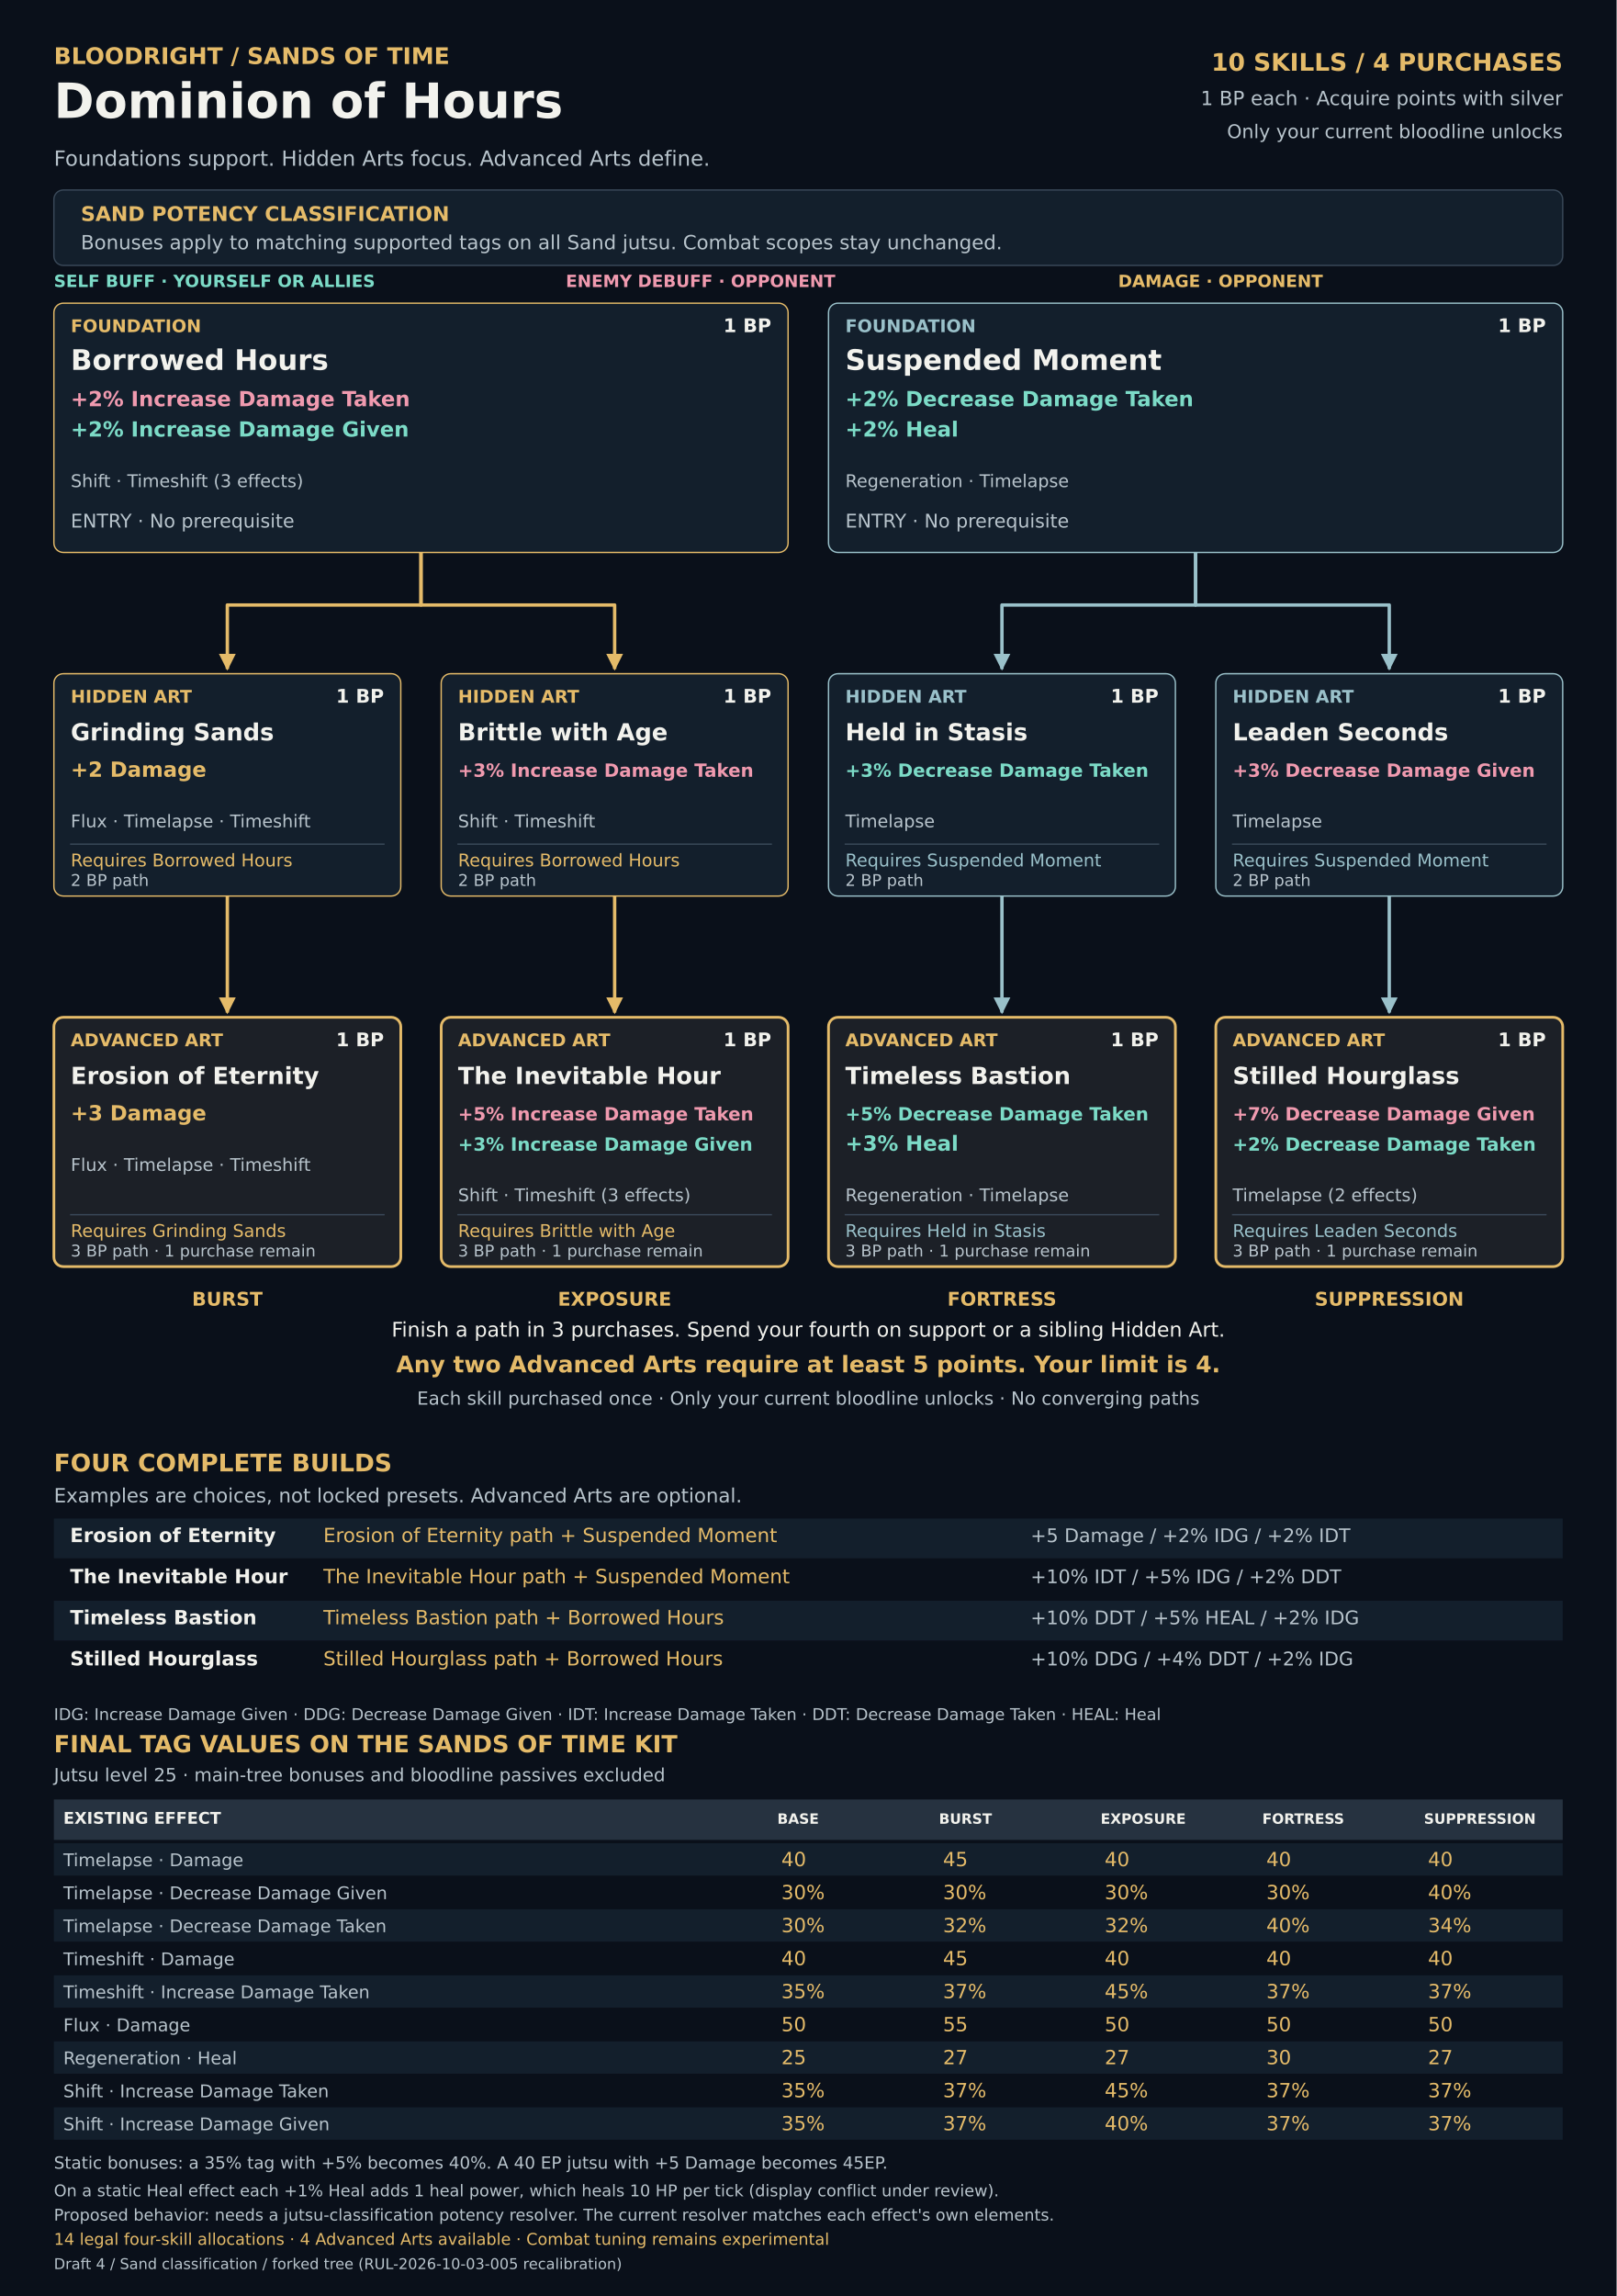
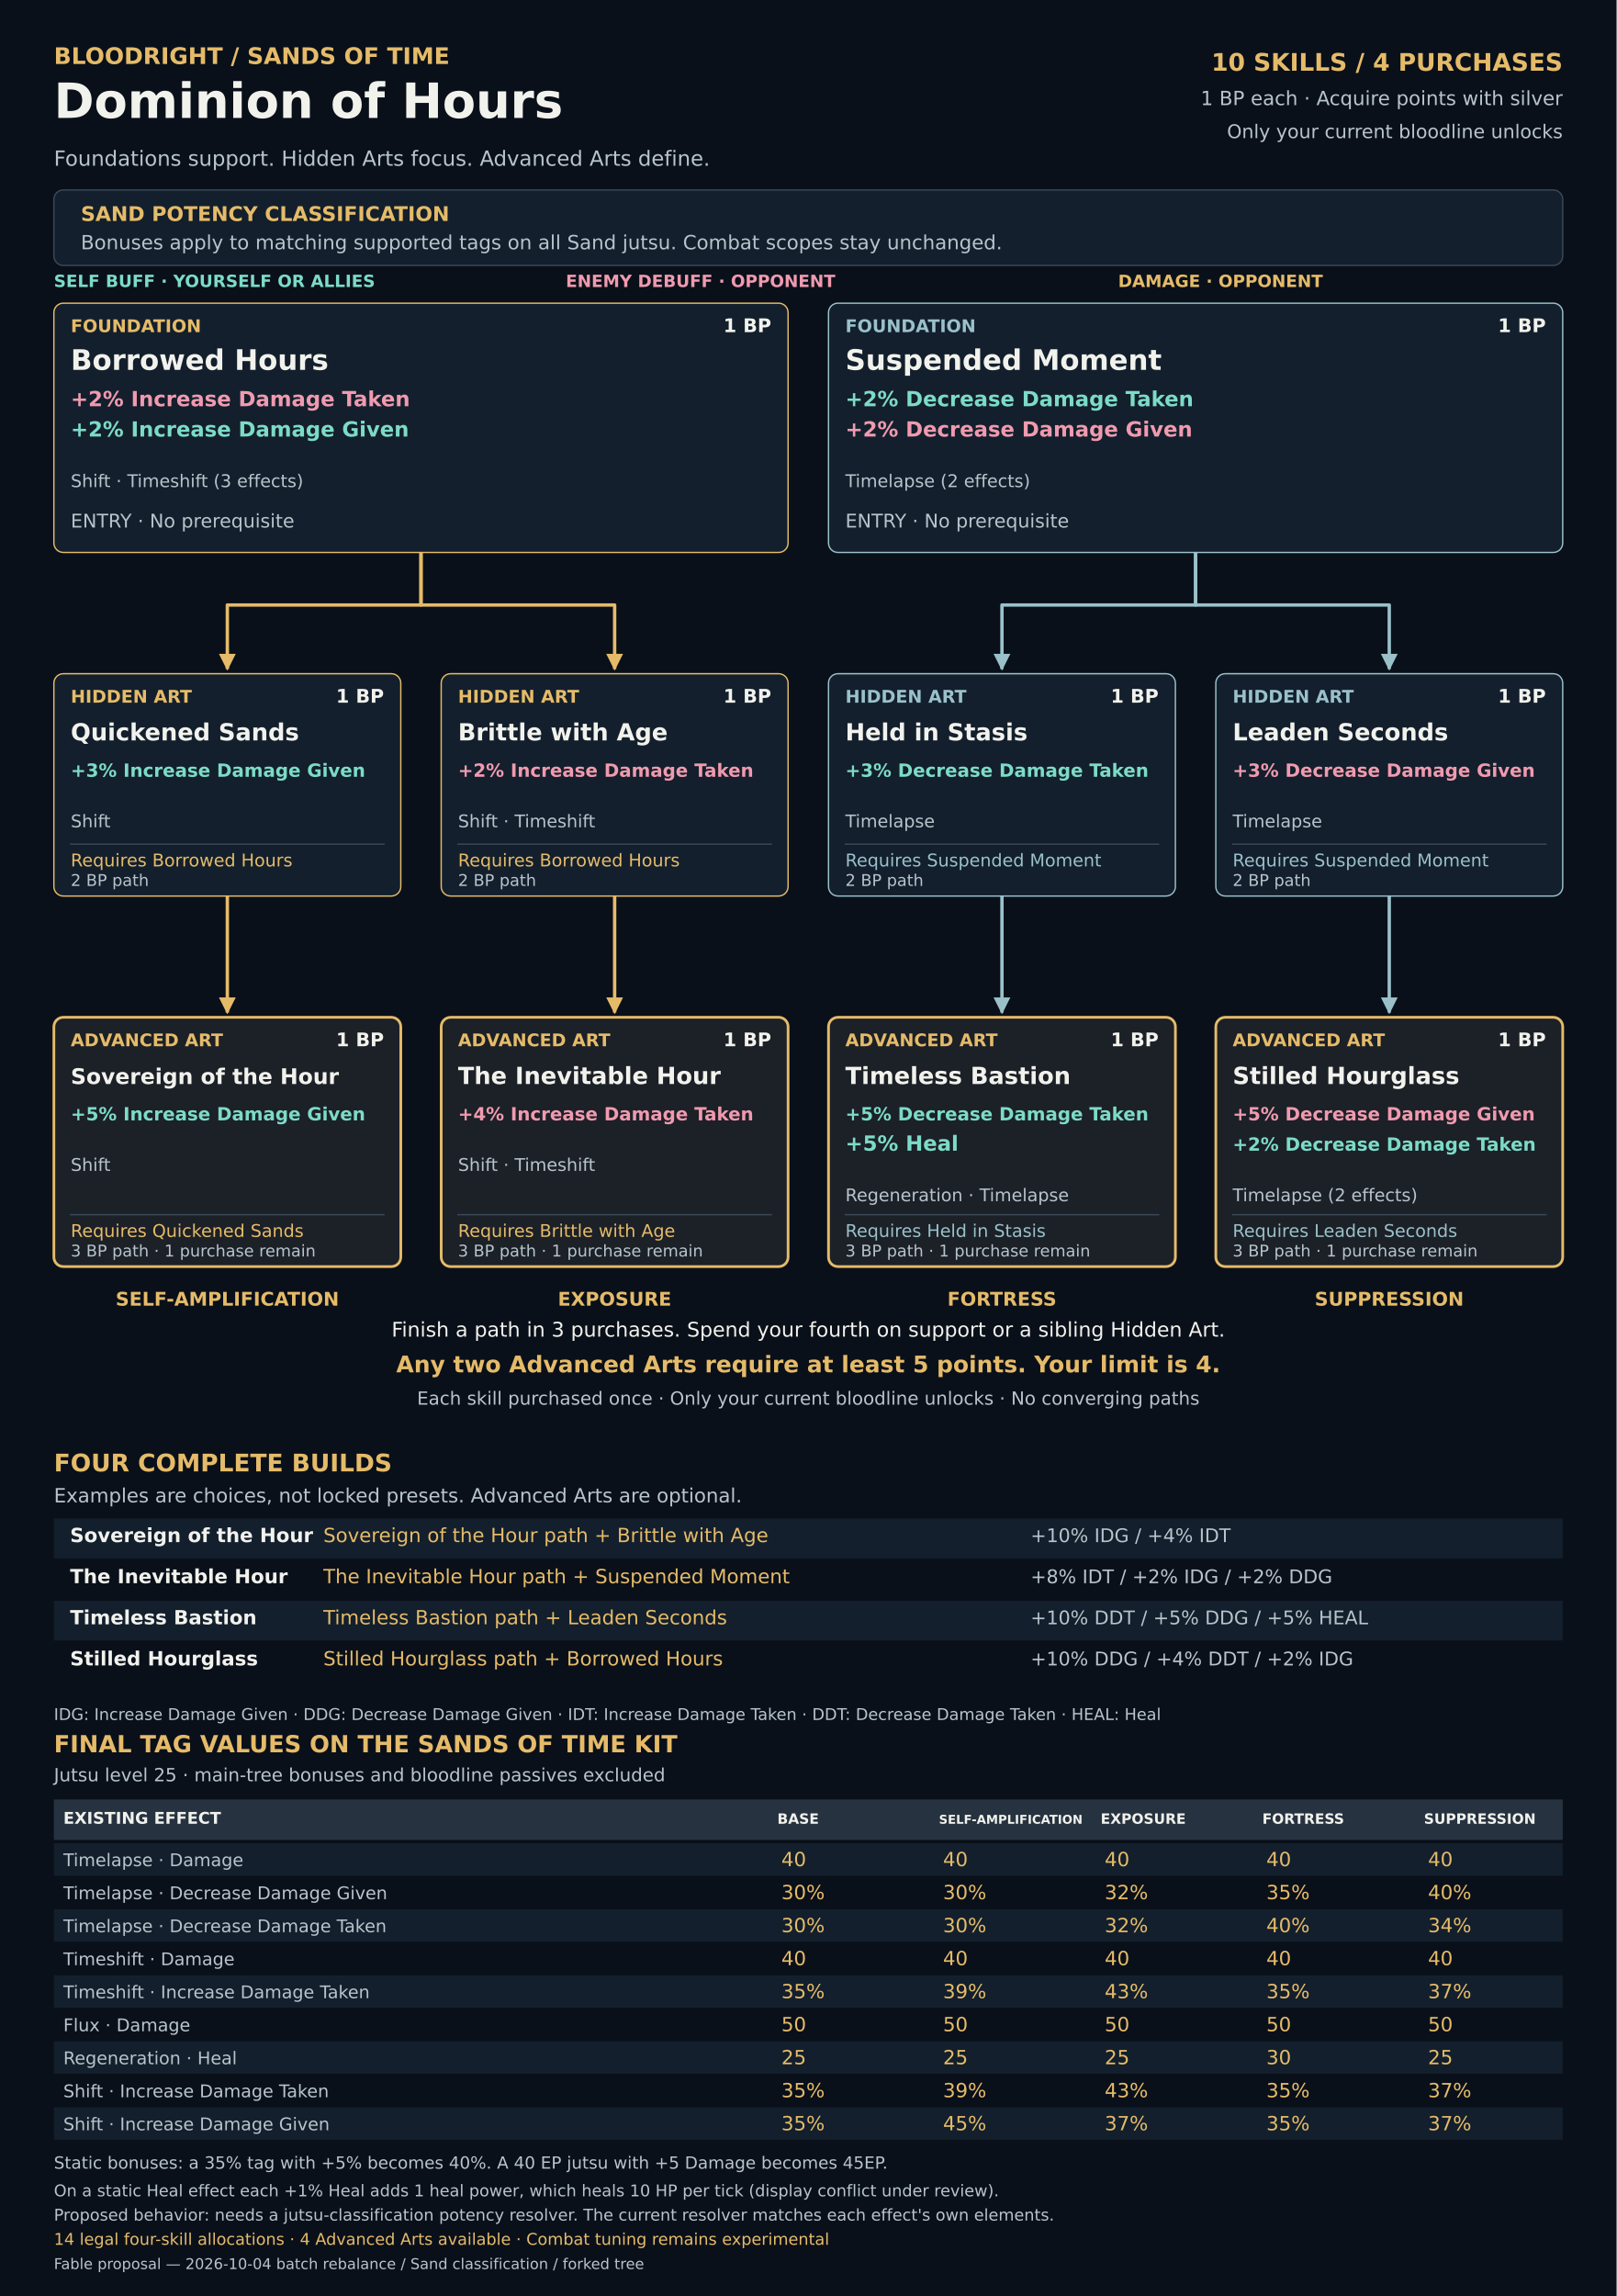
<svg xmlns="http://www.w3.org/2000/svg" width="2400" height="3408" viewBox="0 0 2400 3408" role="img" aria-labelledby="title desc">
  <defs>
    <marker id="arrow-0" viewBox="0 0 10 10" refX="9" refY="5" markerWidth="5" markerHeight="5" orient="auto">
      <path d="M0 0L10 5L0 10Z" fill="#e5bb69" />
    </marker>
    <marker id="arrow-1" viewBox="0 0 10 10" refX="9" refY="5" markerWidth="5" markerHeight="5" orient="auto">
      <path d="M0 0L10 5L0 10Z" fill="#9ac1ca" />
    </marker>
    <marker id="arrow-2" viewBox="0 0 10 10" refX="9" refY="5" markerWidth="5" markerHeight="5" orient="auto">
      <path d="M0 0L10 5L0 10Z" fill="#b8d98d" />
    </marker>
    <marker id="arrow-3" viewBox="0 0 10 10" refX="9" refY="5" markerWidth="5" markerHeight="5" orient="auto">
      <path d="M0 0L10 5L0 10Z" fill="#d9a6e0" />
    </marker>
  </defs>
  <g font-family="DejaVu Sans, sans-serif">
    <rect x="0" y="0" width="2400" height="3408" rx="0" fill="#0a101a" />
    <text x="80" y="95" font-size="34" font-weight="700" fill="#e5bb69" text-anchor="start">BLOODRIGHT / SANDS OF TIME</text>
    <text x="80" y="175" font-size="72" font-weight="700" fill="#f2f2ed" text-anchor="start">Dominion of Hours</text>
    <text x="80" y="246" font-size="31" font-weight="400" fill="#b8c4cc" text-anchor="start">Foundations support. Hidden Arts focus. Advanced Arts define.</text>
    <text x="2320" y="105" font-size="36" font-weight="700" fill="#e5bb69" text-anchor="end">10 SKILLS  /  4 PURCHASES</text>
    <text x="2320" y="156" font-size="29" font-weight="400" fill="#b8c4cc" text-anchor="end">1 BP each · Acquire points with silver</text>
    <text x="2320" y="205" font-size="28" font-weight="400" fill="#b8c4cc" text-anchor="end">Only your current bloodline unlocks</text>
    <rect x="80" y="282" width="2240" height="112" rx="14" fill="#131f2c" stroke="#394858" stroke-width="2" />
    <text x="120" y="328" font-size="30" font-weight="700" fill="#e5bb69" text-anchor="start">SAND POTENCY CLASSIFICATION</text>
    <text x="120" y="370" font-size="29" font-weight="400" fill="#b8c4cc" text-anchor="start">Bonuses apply to matching supported tags on all Sand jutsu. Combat scopes stay unchanged.</text>
    <text x="80" y="426" font-size="25" font-weight="700" fill="#7cdbc7" text-anchor="start">SELF BUFF · YOURSELF OR ALLIES</text>
    <text x="840" y="426" font-size="25" font-weight="700" fill="#f09aaf" text-anchor="start">ENEMY DEBUFF · OPPONENT</text>
    <text x="1660" y="426" font-size="25" font-weight="700" fill="#e5bb69" text-anchor="start">DAMAGE · OPPONENT</text>
    <path id="edge-02-03" data-from="02" data-to="03" d="M337.5 1330 V1503" fill="none" stroke="#e5bb69" stroke-width="5" stroke-linejoin="round" marker-end="url(#arrow-0)" />
    <path id="edge-04-05" data-from="04" data-to="05" d="M912.5 1330 V1503" fill="none" stroke="#e5bb69" stroke-width="5" stroke-linejoin="round" marker-end="url(#arrow-0)" />
    <path id="edge-01-02" data-from="01" data-to="02" d="M625 820 V898 H337.5 V993" fill="none" stroke="#e5bb69" stroke-width="5" stroke-linejoin="round" marker-end="url(#arrow-0)" />
    <path id="edge-01-04" data-from="01" data-to="04" d="M625 820 V898 H912.5 V993" fill="none" stroke="#e5bb69" stroke-width="5" stroke-linejoin="round" marker-end="url(#arrow-0)" />
    <path id="edge-07-08" data-from="07" data-to="08" d="M1487.5 1330 V1503" fill="none" stroke="#9ac1ca" stroke-width="5" stroke-linejoin="round" marker-end="url(#arrow-1)" />
    <path id="edge-09-10" data-from="09" data-to="10" d="M2062.5 1330 V1503" fill="none" stroke="#9ac1ca" stroke-width="5" stroke-linejoin="round" marker-end="url(#arrow-1)" />
    <path id="edge-06-07" data-from="06" data-to="07" d="M1775 820 V898 H1487.5 V993" fill="none" stroke="#9ac1ca" stroke-width="5" stroke-linejoin="round" marker-end="url(#arrow-1)" />
    <path id="edge-06-09" data-from="06" data-to="09" d="M1775 820 V898 H2062.5 V993" fill="none" stroke="#9ac1ca" stroke-width="5" stroke-linejoin="round" marker-end="url(#arrow-1)" />
    <g id="node-01" data-cost="1" data-prerequisites="" data-potency-classification="Sand">
      <rect x="80" y="450" width="1090" height="370" rx="14" fill="#131f2c" stroke="#e5bb69" stroke-width="2" />
      <text x="105.0" y="493" font-size="26" font-weight="700" fill="#e5bb69" text-anchor="start">FOUNDATION</text>
      <text x="1145.0" y="493" font-size="28" font-weight="700" fill="#f2f2ed" text-anchor="end">1 BP</text>
      <text x="105.0" y="549" font-size="42" font-weight="700" fill="#f2f2ed" text-anchor="start">Borrowed Hours</text>
      <text x="105.0" y="603" font-size="31" font-weight="700" fill="#f09aaf" text-anchor="start">+2% Increase Damage Taken</text>
      <text x="105.0" y="648" font-size="31" font-weight="700" fill="#7cdbc7" text-anchor="start">+2% Increase Damage Given</text>
      <text x="105.0" y="723" font-size="26" font-weight="400" fill="#b8c4cc" text-anchor="start">Shift · Timeshift (3 effects)</text>
      <text x="105.0" y="783" font-size="28" font-weight="400" fill="#b8c4cc" text-anchor="start">ENTRY · No prerequisite</text>
    </g>
    <g id="node-06" data-cost="1" data-prerequisites="" data-potency-classification="Sand">
      <rect x="1230" y="450" width="1090" height="370" rx="14" fill="#131f2c" stroke="#9ac1ca" stroke-width="2" />
      <text x="1255.0" y="493" font-size="26" font-weight="700" fill="#9ac1ca" text-anchor="start">FOUNDATION</text>
      <text x="2295.0" y="493" font-size="28" font-weight="700" fill="#f2f2ed" text-anchor="end">1 BP</text>
      <text x="1255.0" y="549" font-size="42" font-weight="700" fill="#f2f2ed" text-anchor="start">Suspended Moment</text>
      <text x="1255.0" y="603" font-size="31" font-weight="700" fill="#7cdbc7" text-anchor="start">+2% Decrease Damage Taken</text>
-       <text x="1255.0" y="648" font-size="31" font-weight="700" fill="#7cdbc7" text-anchor="start">+2% Heal</text>
-       <text x="1255.0" y="723" font-size="26" font-weight="400" fill="#b8c4cc" text-anchor="start">Regeneration · Timelapse</text>
+       <text x="1255.0" y="648" font-size="31" font-weight="700" fill="#f09aaf" text-anchor="start">+2% Decrease Damage Given</text>
+       <text x="1255.0" y="723" font-size="26" font-weight="400" fill="#b8c4cc" text-anchor="start">Timelapse (2 effects)</text>
      <text x="1255.0" y="783" font-size="28" font-weight="400" fill="#b8c4cc" text-anchor="start">ENTRY · No prerequisite</text>
    </g>
    <g id="node-02" data-cost="1" data-prerequisites="01" data-potency-classification="Sand">
      <rect x="80" y="1000" width="515" height="330" rx="14" fill="#131f2c" stroke="#e5bb69" stroke-width="2" />
      <text x="105.0" y="1043" font-size="26" font-weight="700" fill="#e5bb69" text-anchor="start">HIDDEN ART</text>
      <text x="570.0" y="1043" font-size="28" font-weight="700" fill="#f2f2ed" text-anchor="end">1 BP</text>
-       <text x="105.0" y="1099" font-size="35" font-weight="700" fill="#f2f2ed" text-anchor="start">Grinding Sands</text>
-       <text x="105.0" y="1153" font-size="31" font-weight="700" fill="#e5bb69" text-anchor="start">+2 Damage</text>
-       <text x="105.0" y="1228" font-size="26" font-weight="400" fill="#b8c4cc" text-anchor="start">Flux · Timelapse · Timeshift</text>
+       <text x="105.0" y="1099" font-size="35" font-weight="700" fill="#f2f2ed" text-anchor="start">Quickened Sands</text>
+       <text x="105.0" y="1153" font-size="27" font-weight="700" fill="#7cdbc7" text-anchor="start">+3% Increase Damage Given</text>
+       <text x="105.0" y="1228" font-size="26" font-weight="400" fill="#b8c4cc" text-anchor="start">Shift</text>
      <path d="M104 1253 L571 1253" fill="none" stroke="#394858" stroke-width="2" />
      <text x="105.0" y="1286" font-size="26" font-weight="400" fill="#e5bb69" text-anchor="start">Requires Borrowed Hours</text>
      <text x="105.0" y="1315" font-size="24" font-weight="400" fill="#b8c4cc" text-anchor="start">2 BP path</text>
    </g>
    <g id="node-04" data-cost="1" data-prerequisites="01" data-potency-classification="Sand">
      <rect x="655" y="1000" width="515" height="330" rx="14" fill="#131f2c" stroke="#e5bb69" stroke-width="2" />
      <text x="680.0" y="1043" font-size="26" font-weight="700" fill="#e5bb69" text-anchor="start">HIDDEN ART</text>
      <text x="1145.0" y="1043" font-size="28" font-weight="700" fill="#f2f2ed" text-anchor="end">1 BP</text>
      <text x="680.0" y="1099" font-size="35" font-weight="700" fill="#f2f2ed" text-anchor="start">Brittle with Age</text>
-       <text x="680.0" y="1153" font-size="27" font-weight="700" fill="#f09aaf" text-anchor="start">+3% Increase Damage Taken</text>
+       <text x="680.0" y="1153" font-size="27" font-weight="700" fill="#f09aaf" text-anchor="start">+2% Increase Damage Taken</text>
      <text x="680.0" y="1228" font-size="26" font-weight="400" fill="#b8c4cc" text-anchor="start">Shift · Timeshift</text>
      <path d="M679 1253 L1146 1253" fill="none" stroke="#394858" stroke-width="2" />
      <text x="680.0" y="1286" font-size="26" font-weight="400" fill="#e5bb69" text-anchor="start">Requires Borrowed Hours</text>
      <text x="680.0" y="1315" font-size="24" font-weight="400" fill="#b8c4cc" text-anchor="start">2 BP path</text>
    </g>
    <g id="node-07" data-cost="1" data-prerequisites="06" data-potency-classification="Sand">
      <rect x="1230" y="1000" width="515" height="330" rx="14" fill="#131f2c" stroke="#9ac1ca" stroke-width="2" />
      <text x="1255.0" y="1043" font-size="26" font-weight="700" fill="#9ac1ca" text-anchor="start">HIDDEN ART</text>
      <text x="1720.0" y="1043" font-size="28" font-weight="700" fill="#f2f2ed" text-anchor="end">1 BP</text>
      <text x="1255.0" y="1099" font-size="35" font-weight="700" fill="#f2f2ed" text-anchor="start">Held in Stasis</text>
      <text x="1255.0" y="1153" font-size="27" font-weight="700" fill="#7cdbc7" text-anchor="start">+3% Decrease Damage Taken</text>
      <text x="1255.0" y="1228" font-size="26" font-weight="400" fill="#b8c4cc" text-anchor="start">Timelapse</text>
      <path d="M1254 1253 L1721 1253" fill="none" stroke="#394858" stroke-width="2" />
      <text x="1255.0" y="1286" font-size="26" font-weight="400" fill="#9ac1ca" text-anchor="start">Requires Suspended Moment</text>
      <text x="1255.0" y="1315" font-size="24" font-weight="400" fill="#b8c4cc" text-anchor="start">2 BP path</text>
    </g>
    <g id="node-09" data-cost="1" data-prerequisites="06" data-potency-classification="Sand">
      <rect x="1805" y="1000" width="515" height="330" rx="14" fill="#131f2c" stroke="#9ac1ca" stroke-width="2" />
      <text x="1830.0" y="1043" font-size="26" font-weight="700" fill="#9ac1ca" text-anchor="start">HIDDEN ART</text>
      <text x="2295.0" y="1043" font-size="28" font-weight="700" fill="#f2f2ed" text-anchor="end">1 BP</text>
      <text x="1830.0" y="1099" font-size="35" font-weight="700" fill="#f2f2ed" text-anchor="start">Leaden Seconds</text>
      <text x="1830.0" y="1153" font-size="27" font-weight="700" fill="#f09aaf" text-anchor="start">+3% Decrease Damage Given</text>
      <text x="1830.0" y="1228" font-size="26" font-weight="400" fill="#b8c4cc" text-anchor="start">Timelapse</text>
      <path d="M1829 1253 L2296 1253" fill="none" stroke="#394858" stroke-width="2" />
      <text x="1830.0" y="1286" font-size="26" font-weight="400" fill="#9ac1ca" text-anchor="start">Requires Suspended Moment</text>
      <text x="1830.0" y="1315" font-size="24" font-weight="400" fill="#b8c4cc" text-anchor="start">2 BP path</text>
    </g>
    <g id="node-03" data-cost="1" data-prerequisites="02" data-potency-classification="Sand">
      <rect x="80" y="1510" width="515" height="370" rx="14" fill="#1c2027" stroke="#e5bb69" stroke-width="4" />
      <text x="105.0" y="1553" font-size="26" font-weight="700" fill="#e5bb69" text-anchor="start">ADVANCED ART</text>
      <text x="570.0" y="1553" font-size="28" font-weight="700" fill="#f2f2ed" text-anchor="end">1 BP</text>
-       <text x="105.0" y="1609" font-size="35" font-weight="700" fill="#f2f2ed" text-anchor="start">Erosion of Eternity</text>
-       <text x="105.0" y="1663" font-size="31" font-weight="700" fill="#e5bb69" text-anchor="start">+3 Damage</text>
-       <text x="105.0" y="1738" font-size="26" font-weight="400" fill="#b8c4cc" text-anchor="start">Flux · Timelapse · Timeshift</text>
+       <text x="105.0" y="1609" font-size="32" font-weight="700" fill="#f2f2ed" text-anchor="start">Sovereign of the Hour</text>
+       <text x="105.0" y="1663" font-size="27" font-weight="700" fill="#7cdbc7" text-anchor="start">+5% Increase Damage Given</text>
+       <text x="105.0" y="1738" font-size="26" font-weight="400" fill="#b8c4cc" text-anchor="start">Shift</text>
      <path d="M104 1803 L571 1803" fill="none" stroke="#394858" stroke-width="2" />
-       <text x="105.0" y="1836" font-size="26" font-weight="400" fill="#e5bb69" text-anchor="start">Requires Grinding Sands</text>
+       <text x="105.0" y="1836" font-size="26" font-weight="400" fill="#e5bb69" text-anchor="start">Requires Quickened Sands</text>
      <text x="105.0" y="1865" font-size="24" font-weight="400" fill="#b8c4cc" text-anchor="start">3 BP path · 1 purchase remain</text>
    </g>
    <g id="node-05" data-cost="1" data-prerequisites="04" data-potency-classification="Sand">
      <rect x="655" y="1510" width="515" height="370" rx="14" fill="#1c2027" stroke="#e5bb69" stroke-width="4" />
      <text x="680.0" y="1553" font-size="26" font-weight="700" fill="#e5bb69" text-anchor="start">ADVANCED ART</text>
      <text x="1145.0" y="1553" font-size="28" font-weight="700" fill="#f2f2ed" text-anchor="end">1 BP</text>
      <text x="680.0" y="1609" font-size="35" font-weight="700" fill="#f2f2ed" text-anchor="start">The Inevitable Hour</text>
-       <text x="680.0" y="1663" font-size="27" font-weight="700" fill="#f09aaf" text-anchor="start">+5% Increase Damage Taken</text>
-       <text x="680.0" y="1708" font-size="27" font-weight="700" fill="#7cdbc7" text-anchor="start">+3% Increase Damage Given</text>
-       <text x="680.0" y="1783" font-size="26" font-weight="400" fill="#b8c4cc" text-anchor="start">Shift · Timeshift (3 effects)</text>
+       <text x="680.0" y="1663" font-size="27" font-weight="700" fill="#f09aaf" text-anchor="start">+4% Increase Damage Taken</text>
+       <text x="680.0" y="1738" font-size="26" font-weight="400" fill="#b8c4cc" text-anchor="start">Shift · Timeshift</text>
      <path d="M679 1803 L1146 1803" fill="none" stroke="#394858" stroke-width="2" />
      <text x="680.0" y="1836" font-size="26" font-weight="400" fill="#e5bb69" text-anchor="start">Requires Brittle with Age</text>
      <text x="680.0" y="1865" font-size="24" font-weight="400" fill="#b8c4cc" text-anchor="start">3 BP path · 1 purchase remain</text>
    </g>
    <g id="node-08" data-cost="1" data-prerequisites="07" data-potency-classification="Sand">
      <rect x="1230" y="1510" width="515" height="370" rx="14" fill="#1c2027" stroke="#e5bb69" stroke-width="4" />
      <text x="1255.0" y="1553" font-size="26" font-weight="700" fill="#e5bb69" text-anchor="start">ADVANCED ART</text>
      <text x="1720.0" y="1553" font-size="28" font-weight="700" fill="#f2f2ed" text-anchor="end">1 BP</text>
      <text x="1255.0" y="1609" font-size="35" font-weight="700" fill="#f2f2ed" text-anchor="start">Timeless Bastion</text>
      <text x="1255.0" y="1663" font-size="27" font-weight="700" fill="#7cdbc7" text-anchor="start">+5% Decrease Damage Taken</text>
-       <text x="1255.0" y="1708" font-size="31" font-weight="700" fill="#7cdbc7" text-anchor="start">+3% Heal</text>
+       <text x="1255.0" y="1708" font-size="31" font-weight="700" fill="#7cdbc7" text-anchor="start">+5% Heal</text>
      <text x="1255.0" y="1783" font-size="26" font-weight="400" fill="#b8c4cc" text-anchor="start">Regeneration · Timelapse</text>
      <path d="M1254 1803 L1721 1803" fill="none" stroke="#394858" stroke-width="2" />
      <text x="1255.0" y="1836" font-size="26" font-weight="400" fill="#9ac1ca" text-anchor="start">Requires Held in Stasis</text>
      <text x="1255.0" y="1865" font-size="24" font-weight="400" fill="#b8c4cc" text-anchor="start">3 BP path · 1 purchase remain</text>
    </g>
    <g id="node-10" data-cost="1" data-prerequisites="09" data-potency-classification="Sand">
      <rect x="1805" y="1510" width="515" height="370" rx="14" fill="#1c2027" stroke="#e5bb69" stroke-width="4" />
      <text x="1830.0" y="1553" font-size="26" font-weight="700" fill="#e5bb69" text-anchor="start">ADVANCED ART</text>
      <text x="2295.0" y="1553" font-size="28" font-weight="700" fill="#f2f2ed" text-anchor="end">1 BP</text>
      <text x="1830.0" y="1609" font-size="35" font-weight="700" fill="#f2f2ed" text-anchor="start">Stilled Hourglass</text>
-       <text x="1830.0" y="1663" font-size="27" font-weight="700" fill="#f09aaf" text-anchor="start">+7% Decrease Damage Given</text>
+       <text x="1830.0" y="1663" font-size="27" font-weight="700" fill="#f09aaf" text-anchor="start">+5% Decrease Damage Given</text>
      <text x="1830.0" y="1708" font-size="27" font-weight="700" fill="#7cdbc7" text-anchor="start">+2% Decrease Damage Taken</text>
      <text x="1830.0" y="1783" font-size="26" font-weight="400" fill="#b8c4cc" text-anchor="start">Timelapse (2 effects)</text>
      <path d="M1829 1803 L2296 1803" fill="none" stroke="#394858" stroke-width="2" />
      <text x="1830.0" y="1836" font-size="26" font-weight="400" fill="#9ac1ca" text-anchor="start">Requires Leaden Seconds</text>
      <text x="1830.0" y="1865" font-size="24" font-weight="400" fill="#b8c4cc" text-anchor="start">3 BP path · 1 purchase remain</text>
    </g>
-     <text x="337.5" y="1938" font-size="28" font-weight="700" fill="#e5bb69" text-anchor="middle">BURST</text>
+     <text x="337.5" y="1938" font-size="28" font-weight="700" fill="#e5bb69" text-anchor="middle">SELF-AMPLIFICATION</text>
    <text x="912.5" y="1938" font-size="28" font-weight="700" fill="#e5bb69" text-anchor="middle">EXPOSURE</text>
    <text x="1487.5" y="1938" font-size="28" font-weight="700" fill="#e5bb69" text-anchor="middle">FORTRESS</text>
    <text x="2062.5" y="1938" font-size="28" font-weight="700" fill="#e5bb69" text-anchor="middle">SUPPRESSION</text>
    <text x="1200.0" y="1984" font-size="30" font-weight="400" fill="#f2f2ed" text-anchor="middle">Finish a path in 3 purchases. Spend your fourth on support or a sibling Hidden Art.</text>
    <text x="1200.0" y="2037" font-size="34" font-weight="700" fill="#e5bb69" text-anchor="middle">Any two Advanced Arts require at least 5 points. Your limit is 4.</text>
    <text x="1200.0" y="2085" font-size="27" font-weight="400" fill="#b8c4cc" text-anchor="middle">Each skill purchased once · Only your current bloodline unlocks · No converging paths</text>
    <text x="80" y="2184" font-size="36" font-weight="700" fill="#e5bb69" text-anchor="start">FOUR COMPLETE BUILDS</text>
    <text x="80" y="2230" font-size="29" font-weight="400" fill="#b8c4cc" text-anchor="start">Examples are choices, not locked presets. Advanced Arts are optional.</text>
    <rect x="80" y="2254" width="2240" height="59" rx="0" fill="#131f2c" />
-     <text x="104" y="2289" font-size="29" font-weight="700" fill="#f2f2ed" text-anchor="start">Erosion of Eternity</text>
-     <text x="480" y="2289" font-size="29" font-weight="400" fill="#e5bb69" text-anchor="start">Erosion of Eternity path + Suspended Moment</text>
-     <text x="1530" y="2289" font-size="28" font-weight="400" fill="#b8c4cc" text-anchor="start">+5 Damage / +2% IDG / +2% IDT</text>
+     <text x="104" y="2289" font-size="29" font-weight="700" fill="#f2f2ed" text-anchor="start">Sovereign of the Hour</text>
+     <text x="480" y="2289" font-size="29" font-weight="400" fill="#e5bb69" text-anchor="start">Sovereign of the Hour path + Brittle with Age</text>
+     <text x="1530" y="2289" font-size="28" font-weight="400" fill="#b8c4cc" text-anchor="start">+10% IDG / +4% IDT</text>
    <rect x="80" y="2315" width="2240" height="59" rx="0" fill="#0a101a" />
    <text x="104" y="2350" font-size="29" font-weight="700" fill="#f2f2ed" text-anchor="start">The Inevitable Hour</text>
    <text x="480" y="2350" font-size="29" font-weight="400" fill="#e5bb69" text-anchor="start">The Inevitable Hour path + Suspended Moment</text>
-     <text x="1530" y="2350" font-size="28" font-weight="400" fill="#b8c4cc" text-anchor="start">+10% IDT / +5% IDG / +2% DDT</text>
+     <text x="1530" y="2350" font-size="28" font-weight="400" fill="#b8c4cc" text-anchor="start">+8% IDT / +2% IDG / +2% DDG</text>
    <rect x="80" y="2376" width="2240" height="59" rx="0" fill="#131f2c" />
    <text x="104" y="2411" font-size="29" font-weight="700" fill="#f2f2ed" text-anchor="start">Timeless Bastion</text>
-     <text x="480" y="2411" font-size="29" font-weight="400" fill="#e5bb69" text-anchor="start">Timeless Bastion path + Borrowed Hours</text>
-     <text x="1530" y="2411" font-size="28" font-weight="400" fill="#b8c4cc" text-anchor="start">+10% DDT / +5% HEAL / +2% IDG</text>
+     <text x="480" y="2411" font-size="29" font-weight="400" fill="#e5bb69" text-anchor="start">Timeless Bastion path + Leaden Seconds</text>
+     <text x="1530" y="2411" font-size="28" font-weight="400" fill="#b8c4cc" text-anchor="start">+10% DDT / +5% DDG / +5% HEAL</text>
    <rect x="80" y="2437" width="2240" height="59" rx="0" fill="#0a101a" />
    <text x="104" y="2472" font-size="29" font-weight="700" fill="#f2f2ed" text-anchor="start">Stilled Hourglass</text>
    <text x="480" y="2472" font-size="29" font-weight="400" fill="#e5bb69" text-anchor="start">Stilled Hourglass path + Borrowed Hours</text>
    <text x="1530" y="2472" font-size="28" font-weight="400" fill="#b8c4cc" text-anchor="start">+10% DDG / +4% DDT / +2% IDG</text>
    <text x="80" y="2553" font-size="24" font-weight="400" fill="#b8c4cc" text-anchor="start">IDG: Increase Damage Given · DDG: Decrease Damage Given · IDT: Increase Damage Taken · DDT: Decrease Damage Taken · HEAL: Heal</text>
    <text x="80" y="2601" font-size="35" font-weight="700" fill="#e5bb69" text-anchor="start">FINAL TAG VALUES ON THE SANDS OF TIME KIT</text>
    <text x="80" y="2644" font-size="27" font-weight="400" fill="#b8c4cc" text-anchor="start">Jutsu level 25 · main-tree bonuses and bloodline passives excluded</text>
    <rect x="80" y="2671" width="2240" height="60" rx="0" fill="#263240" />
    <text x="94" y="2707" font-size="24" font-weight="700" fill="#f2f2ed" text-anchor="start">EXISTING EFFECT</text>
    <text x="1154.0" y="2707" font-size="21" font-weight="700" fill="#f2f2ed" text-anchor="start">BASE</text>
-     <text x="1394.0" y="2707" font-size="21" font-weight="700" fill="#f2f2ed" text-anchor="start">BURST</text>
+     <text x="1394.0" y="2707" font-size="18" font-weight="700" fill="#f2f2ed" text-anchor="start">SELF-AMPLIFICATION</text>
    <text x="1634.0" y="2707" font-size="21" font-weight="700" fill="#f2f2ed" text-anchor="start">EXPOSURE</text>
    <text x="1874.0" y="2707" font-size="21" font-weight="700" fill="#f2f2ed" text-anchor="start">FORTRESS</text>
    <text x="2114.0" y="2707" font-size="21" font-weight="700" fill="#f2f2ed" text-anchor="start">SUPPRESSION</text>
    <rect x="80" y="2736" width="2240" height="48" rx="0" fill="#131f2c" />
    <text x="94" y="2770" font-size="26" font-weight="400" fill="#b8c4cc" text-anchor="start">Timelapse · Damage</text>
    <text x="1160.0" y="2770" font-size="29" font-weight="400" fill="#e5bb69" text-anchor="start">40</text>
-     <text x="1400.0" y="2770" font-size="29" font-weight="400" fill="#e5bb69" text-anchor="start">45</text>
+     <text x="1400.0" y="2770" font-size="29" font-weight="400" fill="#e5bb69" text-anchor="start">40</text>
    <text x="1640.0" y="2770" font-size="29" font-weight="400" fill="#e5bb69" text-anchor="start">40</text>
    <text x="1880.0" y="2770" font-size="29" font-weight="400" fill="#e5bb69" text-anchor="start">40</text>
    <text x="2120.0" y="2770" font-size="29" font-weight="400" fill="#e5bb69" text-anchor="start">40</text>
    <text x="94" y="2819" font-size="26" font-weight="400" fill="#b8c4cc" text-anchor="start">Timelapse · Decrease Damage Given</text>
    <text x="1160.0" y="2819" font-size="29" font-weight="400" fill="#e5bb69" text-anchor="start">30%</text>
    <text x="1400.0" y="2819" font-size="29" font-weight="400" fill="#e5bb69" text-anchor="start">30%</text>
-     <text x="1640.0" y="2819" font-size="29" font-weight="400" fill="#e5bb69" text-anchor="start">30%</text>
-     <text x="1880.0" y="2819" font-size="29" font-weight="400" fill="#e5bb69" text-anchor="start">30%</text>
+     <text x="1640.0" y="2819" font-size="29" font-weight="400" fill="#e5bb69" text-anchor="start">32%</text>
+     <text x="1880.0" y="2819" font-size="29" font-weight="400" fill="#e5bb69" text-anchor="start">35%</text>
    <text x="2120.0" y="2819" font-size="29" font-weight="400" fill="#e5bb69" text-anchor="start">40%</text>
    <rect x="80" y="2834" width="2240" height="48" rx="0" fill="#131f2c" />
    <text x="94" y="2868" font-size="26" font-weight="400" fill="#b8c4cc" text-anchor="start">Timelapse · Decrease Damage Taken</text>
    <text x="1160.0" y="2868" font-size="29" font-weight="400" fill="#e5bb69" text-anchor="start">30%</text>
-     <text x="1400.0" y="2868" font-size="29" font-weight="400" fill="#e5bb69" text-anchor="start">32%</text>
+     <text x="1400.0" y="2868" font-size="29" font-weight="400" fill="#e5bb69" text-anchor="start">30%</text>
    <text x="1640.0" y="2868" font-size="29" font-weight="400" fill="#e5bb69" text-anchor="start">32%</text>
    <text x="1880.0" y="2868" font-size="29" font-weight="400" fill="#e5bb69" text-anchor="start">40%</text>
    <text x="2120.0" y="2868" font-size="29" font-weight="400" fill="#e5bb69" text-anchor="start">34%</text>
    <text x="94" y="2917" font-size="26" font-weight="400" fill="#b8c4cc" text-anchor="start">Timeshift · Damage</text>
    <text x="1160.0" y="2917" font-size="29" font-weight="400" fill="#e5bb69" text-anchor="start">40</text>
-     <text x="1400.0" y="2917" font-size="29" font-weight="400" fill="#e5bb69" text-anchor="start">45</text>
+     <text x="1400.0" y="2917" font-size="29" font-weight="400" fill="#e5bb69" text-anchor="start">40</text>
    <text x="1640.0" y="2917" font-size="29" font-weight="400" fill="#e5bb69" text-anchor="start">40</text>
    <text x="1880.0" y="2917" font-size="29" font-weight="400" fill="#e5bb69" text-anchor="start">40</text>
    <text x="2120.0" y="2917" font-size="29" font-weight="400" fill="#e5bb69" text-anchor="start">40</text>
    <rect x="80" y="2932" width="2240" height="48" rx="0" fill="#131f2c" />
    <text x="94" y="2966" font-size="26" font-weight="400" fill="#b8c4cc" text-anchor="start">Timeshift · Increase Damage Taken</text>
    <text x="1160.0" y="2966" font-size="29" font-weight="400" fill="#e5bb69" text-anchor="start">35%</text>
-     <text x="1400.0" y="2966" font-size="29" font-weight="400" fill="#e5bb69" text-anchor="start">37%</text>
-     <text x="1640.0" y="2966" font-size="29" font-weight="400" fill="#e5bb69" text-anchor="start">45%</text>
-     <text x="1880.0" y="2966" font-size="29" font-weight="400" fill="#e5bb69" text-anchor="start">37%</text>
+     <text x="1400.0" y="2966" font-size="29" font-weight="400" fill="#e5bb69" text-anchor="start">39%</text>
+     <text x="1640.0" y="2966" font-size="29" font-weight="400" fill="#e5bb69" text-anchor="start">43%</text>
+     <text x="1880.0" y="2966" font-size="29" font-weight="400" fill="#e5bb69" text-anchor="start">35%</text>
    <text x="2120.0" y="2966" font-size="29" font-weight="400" fill="#e5bb69" text-anchor="start">37%</text>
    <text x="94" y="3015" font-size="26" font-weight="400" fill="#b8c4cc" text-anchor="start">Flux · Damage</text>
    <text x="1160.0" y="3015" font-size="29" font-weight="400" fill="#e5bb69" text-anchor="start">50</text>
-     <text x="1400.0" y="3015" font-size="29" font-weight="400" fill="#e5bb69" text-anchor="start">55</text>
+     <text x="1400.0" y="3015" font-size="29" font-weight="400" fill="#e5bb69" text-anchor="start">50</text>
    <text x="1640.0" y="3015" font-size="29" font-weight="400" fill="#e5bb69" text-anchor="start">50</text>
    <text x="1880.0" y="3015" font-size="29" font-weight="400" fill="#e5bb69" text-anchor="start">50</text>
    <text x="2120.0" y="3015" font-size="29" font-weight="400" fill="#e5bb69" text-anchor="start">50</text>
    <rect x="80" y="3030" width="2240" height="48" rx="0" fill="#131f2c" />
    <text x="94" y="3064" font-size="26" font-weight="400" fill="#b8c4cc" text-anchor="start">Regeneration · Heal</text>
    <text x="1160.0" y="3064" font-size="29" font-weight="400" fill="#e5bb69" text-anchor="start">25</text>
-     <text x="1400.0" y="3064" font-size="29" font-weight="400" fill="#e5bb69" text-anchor="start">27</text>
-     <text x="1640.0" y="3064" font-size="29" font-weight="400" fill="#e5bb69" text-anchor="start">27</text>
+     <text x="1400.0" y="3064" font-size="29" font-weight="400" fill="#e5bb69" text-anchor="start">25</text>
+     <text x="1640.0" y="3064" font-size="29" font-weight="400" fill="#e5bb69" text-anchor="start">25</text>
    <text x="1880.0" y="3064" font-size="29" font-weight="400" fill="#e5bb69" text-anchor="start">30</text>
-     <text x="2120.0" y="3064" font-size="29" font-weight="400" fill="#e5bb69" text-anchor="start">27</text>
+     <text x="2120.0" y="3064" font-size="29" font-weight="400" fill="#e5bb69" text-anchor="start">25</text>
    <text x="94" y="3113" font-size="26" font-weight="400" fill="#b8c4cc" text-anchor="start">Shift · Increase Damage Taken</text>
    <text x="1160.0" y="3113" font-size="29" font-weight="400" fill="#e5bb69" text-anchor="start">35%</text>
-     <text x="1400.0" y="3113" font-size="29" font-weight="400" fill="#e5bb69" text-anchor="start">37%</text>
-     <text x="1640.0" y="3113" font-size="29" font-weight="400" fill="#e5bb69" text-anchor="start">45%</text>
-     <text x="1880.0" y="3113" font-size="29" font-weight="400" fill="#e5bb69" text-anchor="start">37%</text>
+     <text x="1400.0" y="3113" font-size="29" font-weight="400" fill="#e5bb69" text-anchor="start">39%</text>
+     <text x="1640.0" y="3113" font-size="29" font-weight="400" fill="#e5bb69" text-anchor="start">43%</text>
+     <text x="1880.0" y="3113" font-size="29" font-weight="400" fill="#e5bb69" text-anchor="start">35%</text>
    <text x="2120.0" y="3113" font-size="29" font-weight="400" fill="#e5bb69" text-anchor="start">37%</text>
    <rect x="80" y="3128" width="2240" height="48" rx="0" fill="#131f2c" />
    <text x="94" y="3162" font-size="26" font-weight="400" fill="#b8c4cc" text-anchor="start">Shift · Increase Damage Given</text>
    <text x="1160.0" y="3162" font-size="29" font-weight="400" fill="#e5bb69" text-anchor="start">35%</text>
-     <text x="1400.0" y="3162" font-size="29" font-weight="400" fill="#e5bb69" text-anchor="start">37%</text>
-     <text x="1640.0" y="3162" font-size="29" font-weight="400" fill="#e5bb69" text-anchor="start">40%</text>
-     <text x="1880.0" y="3162" font-size="29" font-weight="400" fill="#e5bb69" text-anchor="start">37%</text>
+     <text x="1400.0" y="3162" font-size="29" font-weight="400" fill="#e5bb69" text-anchor="start">45%</text>
+     <text x="1640.0" y="3162" font-size="29" font-weight="400" fill="#e5bb69" text-anchor="start">37%</text>
+     <text x="1880.0" y="3162" font-size="29" font-weight="400" fill="#e5bb69" text-anchor="start">35%</text>
    <text x="2120.0" y="3162" font-size="29" font-weight="400" fill="#e5bb69" text-anchor="start">37%</text>
    <text x="80" y="3219" font-size="25" font-weight="400" fill="#b8c4cc" text-anchor="start">Static bonuses: a 35% tag with +5% becomes 40%. A 40 EP jutsu with +5 Damage becomes 45EP.</text>
    <text x="80" y="3260" font-size="24" font-weight="400" fill="#b8c4cc" text-anchor="start">On a static Heal effect each +1% Heal adds 1 heal power, which heals 10 HP per tick (display conflict under review).</text>
    <text x="80" y="3296" font-size="24" font-weight="400" fill="#b8c4cc" text-anchor="start">Proposed behavior: needs a jutsu-classification potency resolver. The current resolver matches each effect's own elements.</text>
    <text x="80" y="3332" font-size="24" font-weight="400" fill="#e5bb69" text-anchor="start">14 legal four-skill allocations · 4 Advanced Arts available · Combat tuning remains experimental</text>
-     <text x="80" y="3368" font-size="22" font-weight="400" fill="#b8c4cc" text-anchor="start">Draft 4 / Sand classification / forked tree (RUL-2026-10-03-005 recalibration)</text>
+     <text x="80" y="3368" font-size="22" font-weight="400" fill="#b8c4cc" text-anchor="start">Fable proposal — 2026-10-04 batch rebalance / Sand classification / forked tree</text>
  </g>
</svg>
